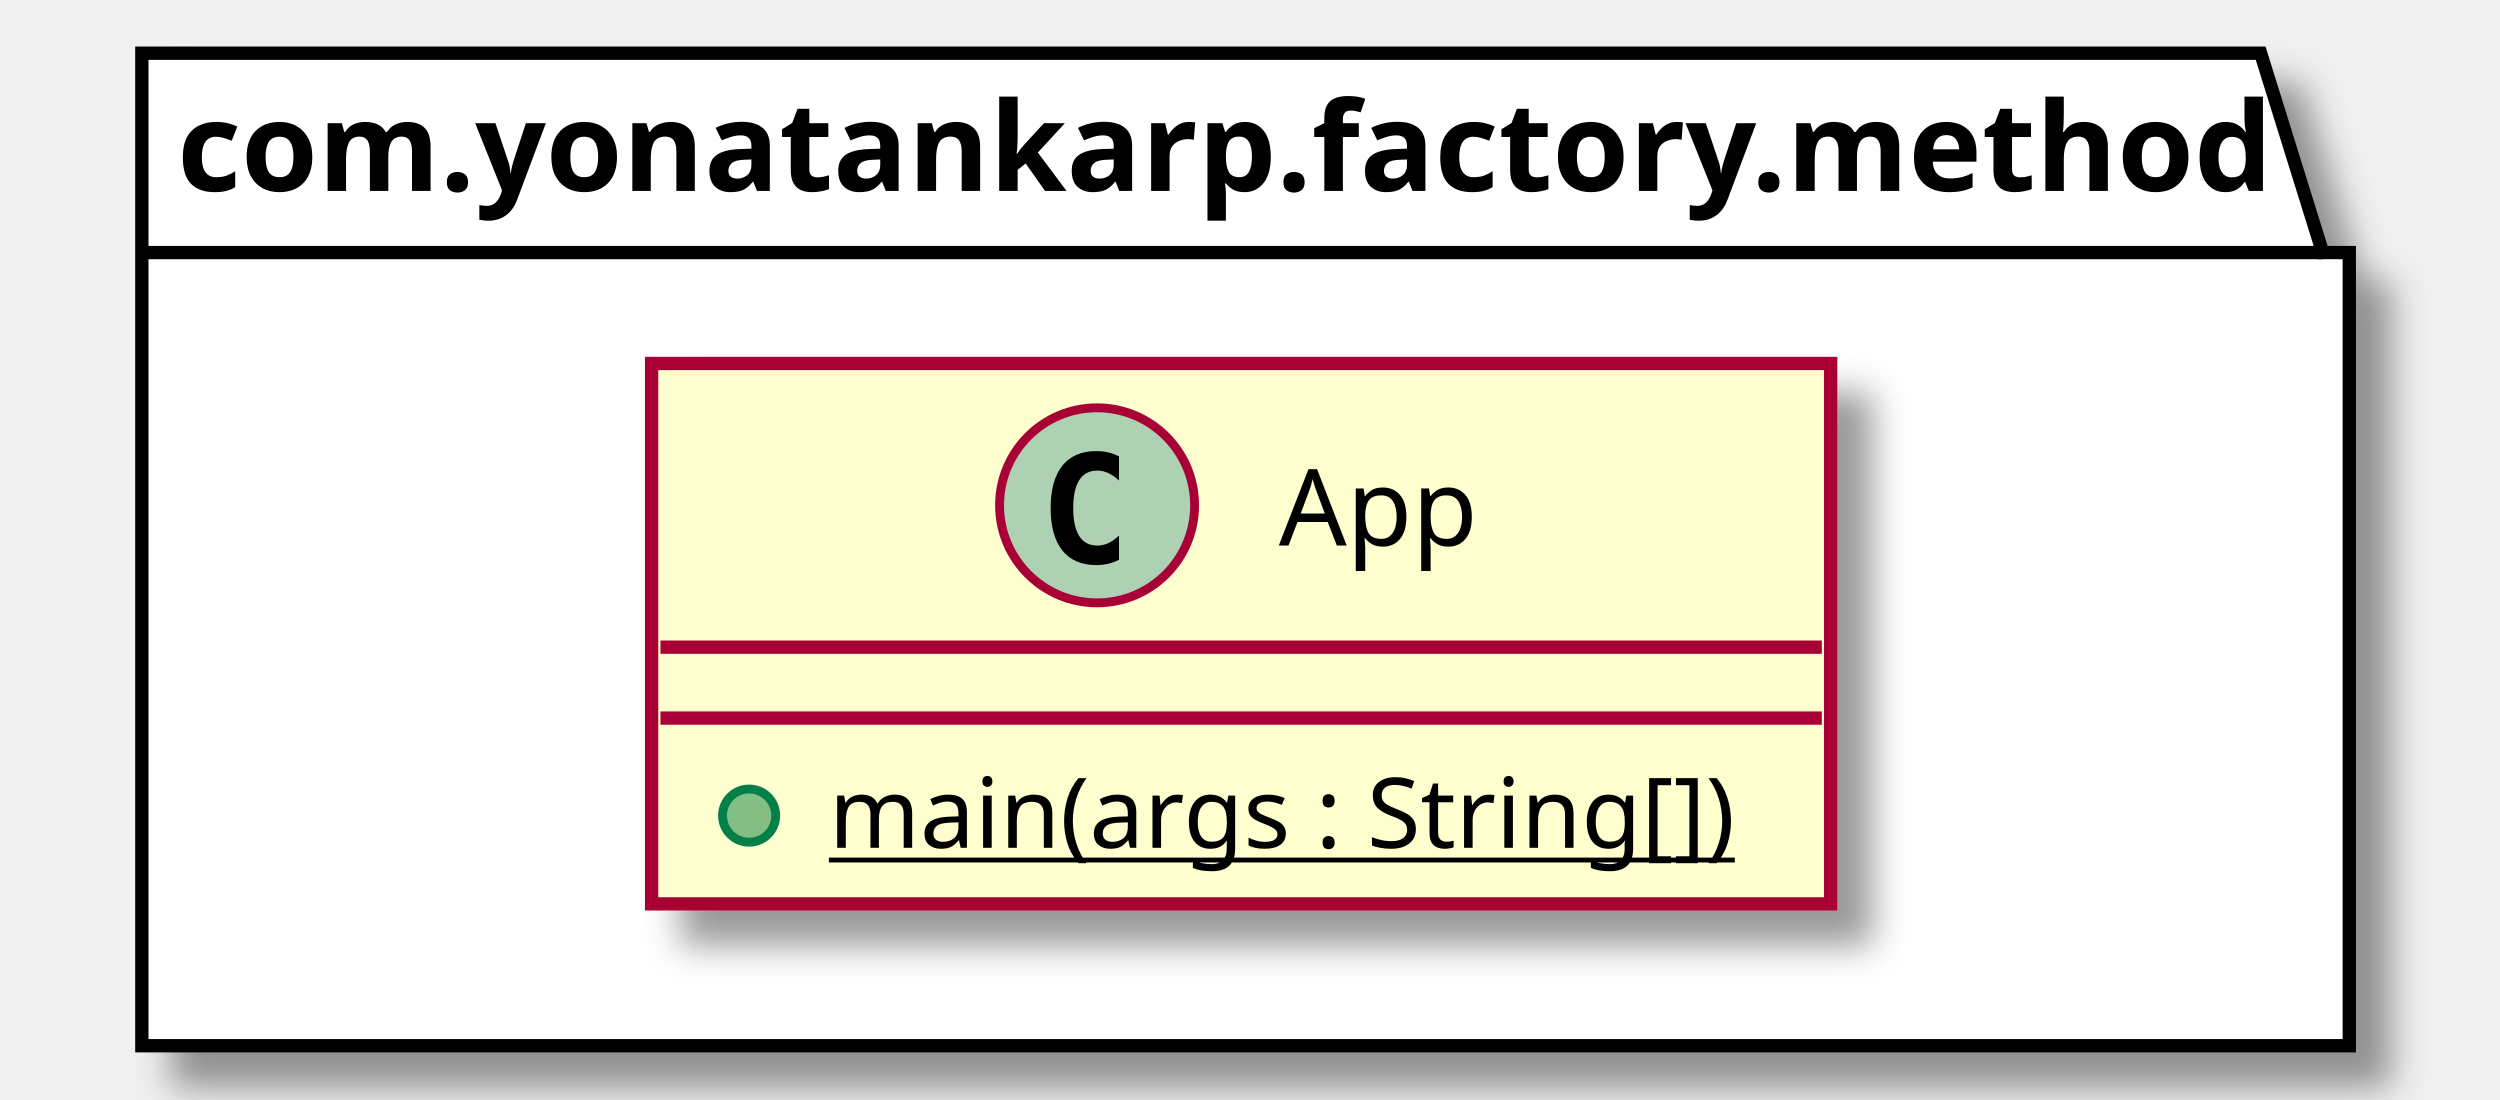
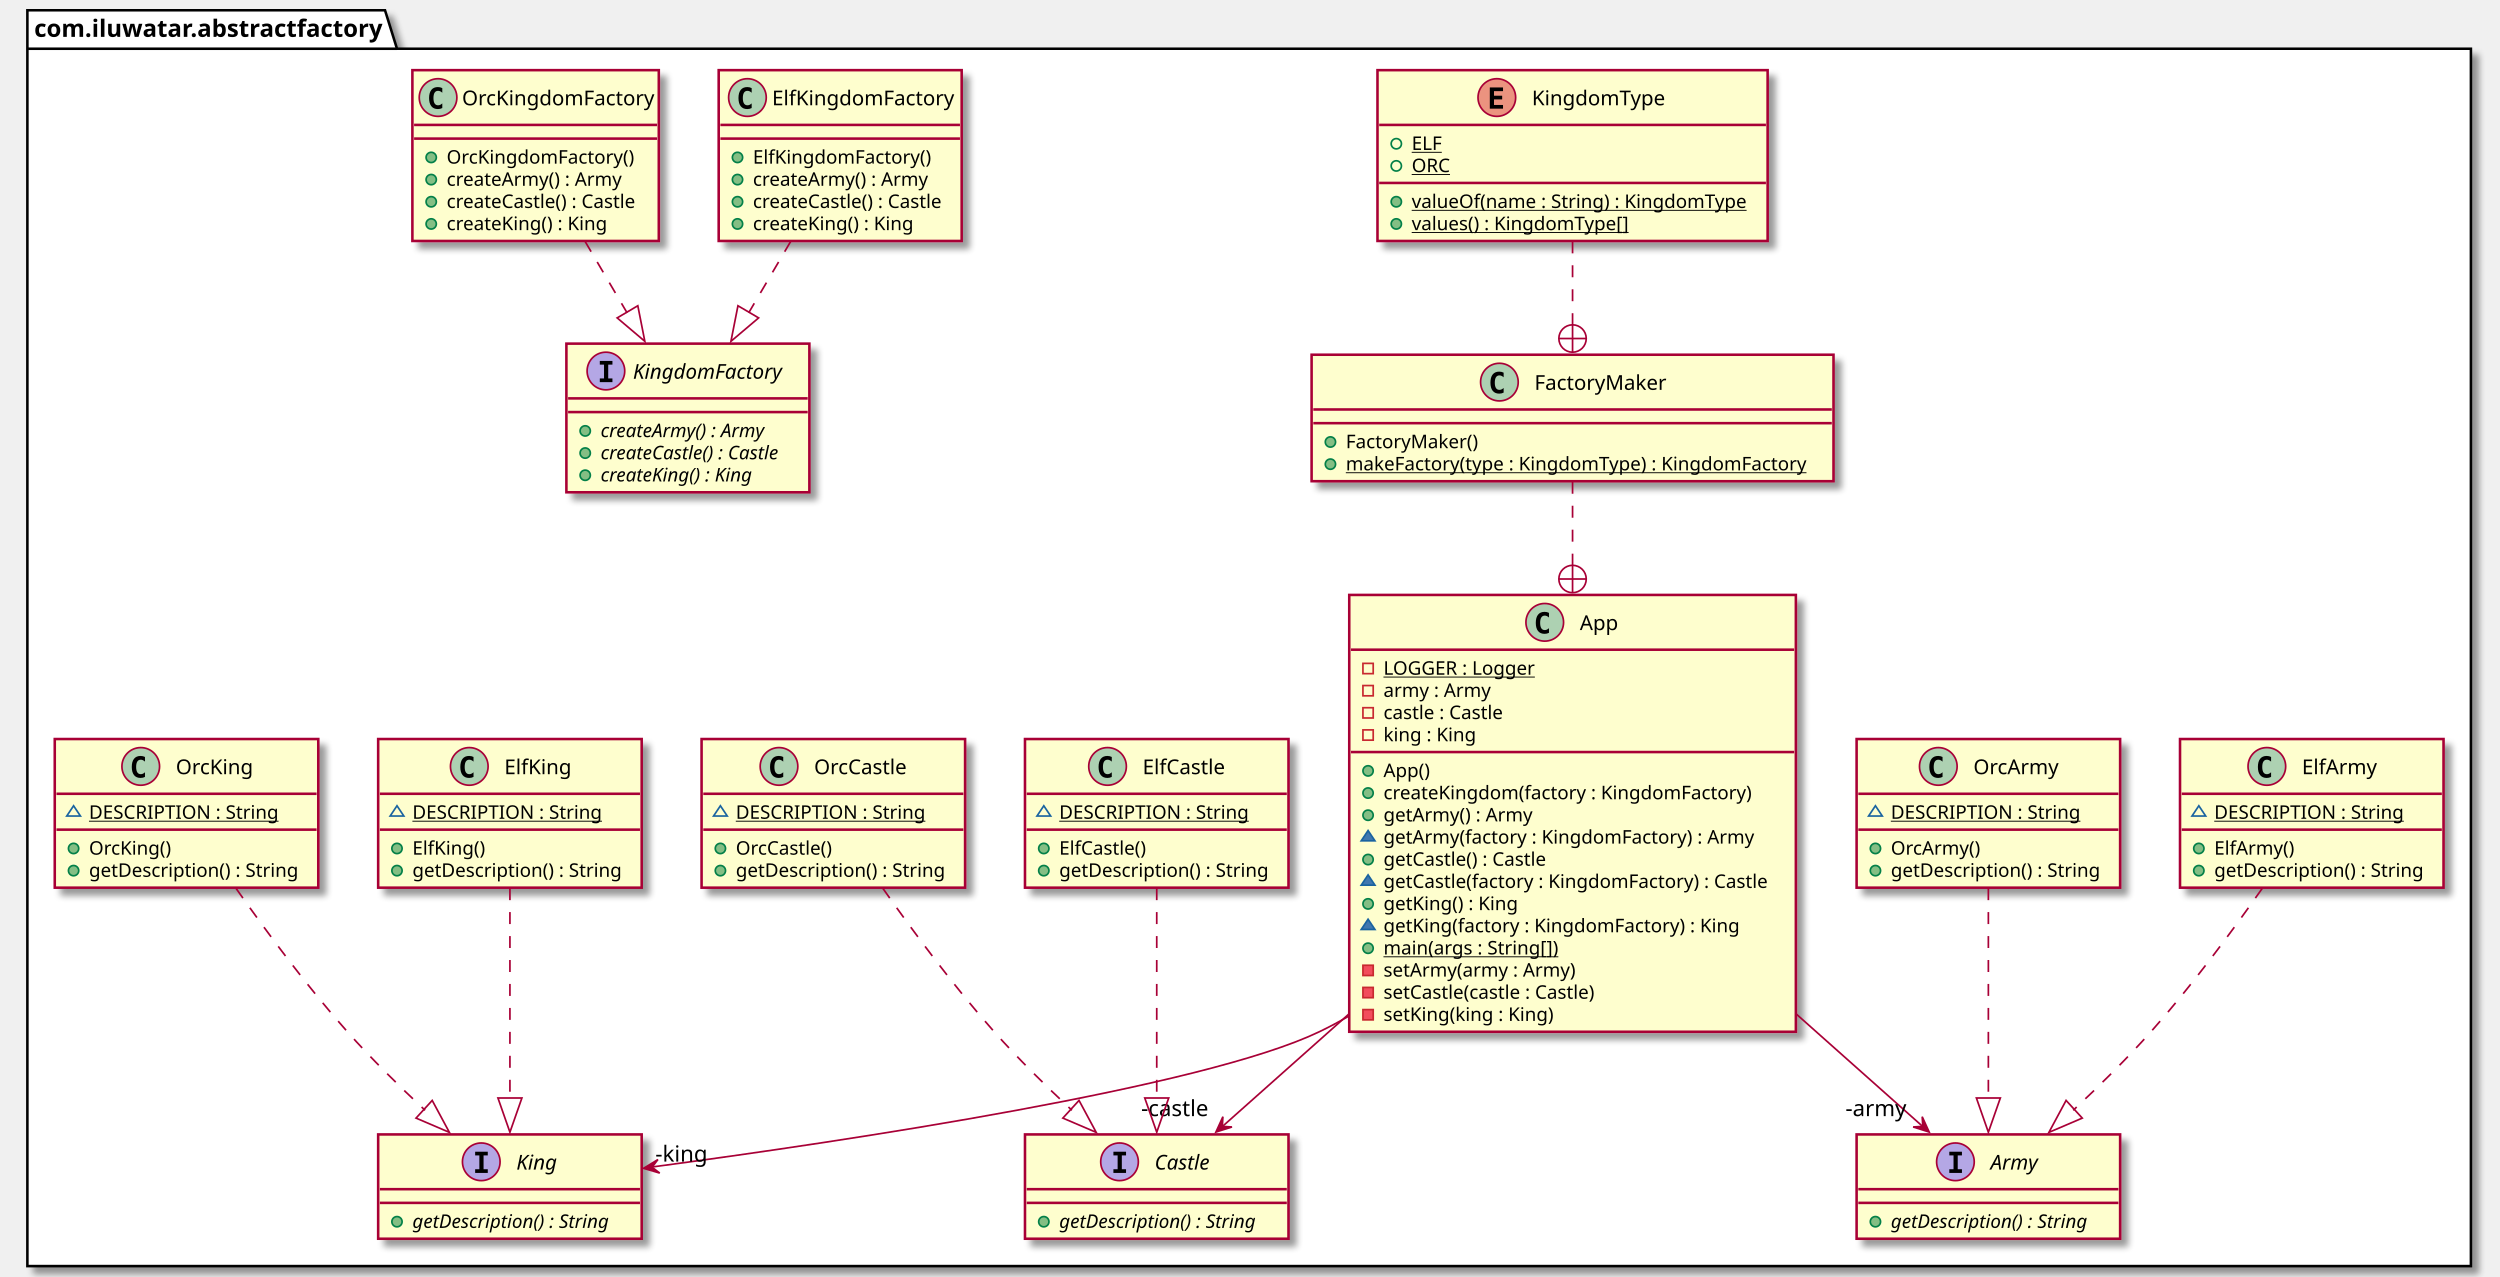
- <svg xmlns="http://www.w3.org/2000/svg" contentScriptType="application/ecmascript" contentStyleType="text/css" height="124px" preserveAspectRatio="none" style="width:282px;height:124px;background:#FFFFFF;" version="1.1" viewBox="0 0 282 124" width="282px" zoomAndPan="magnify">
+ <svg xmlns="http://www.w3.org/2000/svg" contentScriptType="application/ecmascript" contentStyleType="text/css" height="746px" preserveAspectRatio="none" style="width:1461px;height:746px;background:#FFFFFF;" version="1.1" viewBox="0 0 1461 746" width="1461px" zoomAndPan="magnify">
  <defs>
-     <filter height="300%" id="fyu1adzjax36d" width="300%" x="-1" y="-1">
+     <filter height="300%" id="fyj239c9rg80x" width="300%" x="-1" y="-1">
      <feGaussianBlur result="blurOut" stdDeviation="2.0" />
      <feColorMatrix in="blurOut" result="blurOut2" type="matrix" values="0 0 0 0 0 0 0 0 0 0 0 0 0 0 0 0 0 0 .4 0" />
      <feOffset dx="4.0" dy="4.0" in="blurOut2" result="blurOut3" />
      <feBlend in="SourceGraphic" in2="blurOut3" mode="normal" />
    </filter>
  </defs>
  <g>
-     <polygon fill="#FFFFFF" filter="url(#fyu1adzjax36d)" points="16,6,255,6,262,28.488,265,28.488,265,117.96,16,117.96,16,6" style="stroke:#000000;stroke-width:1.5;" />
-     <line style="stroke:#000000;stroke-width:1.5;" x1="16" x2="262" y1="28.488" y2="28.488" />
-     <text fill="#000000" font-family="sans-serif" font-size="14" font-weight="bold" lengthAdjust="spacing" textLength="233" x="20" y="21.535">com.yonatankarp.factory.method</text>
-     <rect codeLine="2" fill="#FEFECE" filter="url(#fyu1adzjax36d)" height="60.955" id="App" style="stroke:#A80036;stroke-width:1.5;" width="133" x="73.5" y="41" />
-     <ellipse cx="123.75" cy="57" fill="#ADD1B2" rx="11" ry="11" style="stroke:#A80036;stroke-width:1.0;" />
-     <path d="M126.223,63.143 Q125.642,63.442 125.003,63.591 Q124.364,63.741 123.658,63.741 Q121.151,63.741 119.832,62.089 Q118.512,60.437 118.512,57.316 Q118.512,54.187 119.832,52.535 Q121.151,50.883 123.658,50.883 Q124.364,50.883 125.011,51.032 Q125.659,51.182 126.223,51.48 L126.223,54.203 Q125.592,53.622 124.999,53.352 Q124.405,53.083 123.774,53.083 Q122.43,53.083 121.745,54.149 Q121.06,55.216 121.06,57.316 Q121.06,59.408 121.745,60.474 Q122.43,61.541 123.774,61.541 Q124.405,61.541 124.999,61.271 Q125.592,61.002 126.223,60.42 Z " fill="#000000" />
-     <text fill="#000000" font-family="sans-serif" font-size="12" lengthAdjust="spacing" textLength="24" x="144.25" y="61.535">App</text>
-     <line style="stroke:#A80036;stroke-width:1.5;" x1="74.5" x2="205.5" y1="73" y2="73" />
-     <line style="stroke:#A80036;stroke-width:1.5;" x1="74.5" x2="205.5" y1="81" y2="81" />
-     <ellipse cx="84.5" cy="92" fill="#84BE84" rx="3" ry="3" style="stroke:#038048;stroke-width:1.0;" />
-     <text fill="#000000" font-family="sans-serif" font-size="11" lengthAdjust="spacing" text-decoration="underline" textLength="107" x="93.5" y="95.635">main(args : String[])</text>
+     <polygon fill="#FFFFFF" filter="url(#fyj239c9rg80x)" points="16,6,225,6,232,28.488,1444,28.488,1444,739.92,16,739.92,16,6" style="stroke:#000000;stroke-width:1.5;" />
+     <line style="stroke:#000000;stroke-width:1.5;" x1="16" x2="232" y1="28.488" y2="28.488" />
+     <text fill="#000000" font-family="sans-serif" font-size="14" font-weight="bold" lengthAdjust="spacing" textLength="203" x="20" y="21.535">com.iluwatar.abstractfactory</text>
+     <rect codeLine="2" fill="#FEFECE" filter="url(#fyj239c9rg80x)" height="255.281" id="App" style="stroke:#A80036;stroke-width:1.5;" width="261" x="788.5" y="347.68" />
+     <ellipse cx="902.75" cy="363.68" fill="#ADD1B2" rx="11" ry="11" style="stroke:#A80036;stroke-width:1.0;" />
+     <path d="M905.223,369.823 Q904.642,370.122 904.003,370.271 Q903.364,370.421 902.658,370.421 Q900.151,370.421 898.832,368.769 Q897.512,367.117 897.512,363.996 Q897.512,360.866 898.832,359.215 Q900.151,357.563 902.658,357.563 Q903.364,357.563 904.011,357.712 Q904.659,357.862 905.223,358.161 L905.223,360.883 Q904.592,360.302 903.999,360.032 Q903.405,359.762 902.774,359.762 Q901.43,359.762 900.745,360.829 Q900.06,361.896 900.06,363.996 Q900.06,366.088 900.745,367.154 Q901.43,368.221 902.774,368.221 Q903.405,368.221 903.999,367.951 Q904.592,367.682 905.223,367.1 Z " fill="#000000" />
+     <text fill="#000000" font-family="sans-serif" font-size="12" lengthAdjust="spacing" textLength="24" x="923.25" y="368.215">App</text>
+     <line style="stroke:#A80036;stroke-width:1.5;" x1="789.5" x2="1048.5" y1="379.68" y2="379.68" />
+     <rect fill="none" height="6" style="stroke:#C82930;stroke-width:1.0;" width="6" x="796.5" y="387.68" />
+     <text fill="#000000" font-family="sans-serif" font-size="11" lengthAdjust="spacing" text-decoration="underline" textLength="91" x="808.5" y="394.315">LOGGER : Logger</text>
+     <rect fill="none" height="6" style="stroke:#C82930;stroke-width:1.0;" width="6" x="796.5" y="400.635" />
+     <text fill="#000000" font-family="sans-serif" font-size="11" lengthAdjust="spacing" textLength="65" x="808.5" y="407.27">army : Army</text>
+     <rect fill="none" height="6" style="stroke:#C82930;stroke-width:1.0;" width="6" x="796.5" y="413.59" />
+     <text fill="#000000" font-family="sans-serif" font-size="11" lengthAdjust="spacing" textLength="73" x="808.5" y="420.225">castle : Castle</text>
+     <rect fill="none" height="6" style="stroke:#C82930;stroke-width:1.0;" width="6" x="796.5" y="426.545" />
+     <text fill="#000000" font-family="sans-serif" font-size="11" lengthAdjust="spacing" textLength="56" x="808.5" y="433.18">king : King</text>
+     <line style="stroke:#A80036;stroke-width:1.5;" x1="789.5" x2="1048.5" y1="439.5" y2="439.5" />
+     <ellipse cx="799.5" cy="450.5" fill="#84BE84" rx="3" ry="3" style="stroke:#038048;stroke-width:1.0;" />
+     <text fill="#000000" font-family="sans-serif" font-size="11" lengthAdjust="spacing" textLength="30" x="808.5" y="454.135">App()</text>
+     <ellipse cx="799.5" cy="463.455" fill="#84BE84" rx="3" ry="3" style="stroke:#038048;stroke-width:1.0;" />
+     <text fill="#000000" font-family="sans-serif" font-size="11" lengthAdjust="spacing" textLength="224" x="808.5" y="467.09">createKingdom(factory : KingdomFactory)</text>
+     <ellipse cx="799.5" cy="476.411" fill="#84BE84" rx="3" ry="3" style="stroke:#038048;stroke-width:1.0;" />
+     <text fill="#000000" font-family="sans-serif" font-size="11" lengthAdjust="spacing" textLength="92" x="808.5" y="480.045">getArmy() : Army</text>
+     <polygon fill="#4177AF" points="799.5,485.365,795.5,491.365,803.5,491.365" style="stroke:#1963A0;stroke-width:1.0;" />
+     <text fill="#000000" font-family="sans-serif" font-size="11" lengthAdjust="spacing" textLength="227" x="808.5" y="493">getArmy(factory : KingdomFactory) : Army</text>
+     <ellipse cx="799.5" cy="502.321" fill="#84BE84" rx="3" ry="3" style="stroke:#038048;stroke-width:1.0;" />
+     <text fill="#000000" font-family="sans-serif" font-size="11" lengthAdjust="spacing" textLength="100" x="808.5" y="505.955">getCastle() : Castle</text>
+     <polygon fill="#4177AF" points="799.5,511.276,795.5,517.276,803.5,517.276" style="stroke:#1963A0;stroke-width:1.0;" />
+     <text fill="#000000" font-family="sans-serif" font-size="11" lengthAdjust="spacing" textLength="235" x="808.5" y="518.91">getCastle(factory : KingdomFactory) : Castle</text>
+     <ellipse cx="799.5" cy="528.231" fill="#84BE84" rx="3" ry="3" style="stroke:#038048;stroke-width:1.0;" />
+     <text fill="#000000" font-family="sans-serif" font-size="11" lengthAdjust="spacing" textLength="82" x="808.5" y="531.865">getKing() : King</text>
+     <polygon fill="#4177AF" points="799.5,537.186,795.5,543.186,803.5,543.186" style="stroke:#1963A0;stroke-width:1.0;" />
+     <text fill="#000000" font-family="sans-serif" font-size="11" lengthAdjust="spacing" textLength="217" x="808.5" y="544.821">getKing(factory : KingdomFactory) : King</text>
+     <ellipse cx="799.5" cy="554.141" fill="#84BE84" rx="3" ry="3" style="stroke:#038048;stroke-width:1.0;" />
+     <text fill="#000000" font-family="sans-serif" font-size="11" lengthAdjust="spacing" text-decoration="underline" textLength="107" x="808.5" y="557.776">main(args : String[])</text>
+     <rect fill="#F24D5C" height="6" style="stroke:#C82930;stroke-width:1.0;" width="6" x="796.5" y="564.096" />
+     <text fill="#000000" font-family="sans-serif" font-size="11" lengthAdjust="spacing" textLength="118" x="808.5" y="570.731">setArmy(army : Army)</text>
+     <rect fill="#F24D5C" height="6" style="stroke:#C82930;stroke-width:1.0;" width="6" x="796.5" y="577.051" />
+     <text fill="#000000" font-family="sans-serif" font-size="11" lengthAdjust="spacing" textLength="130" x="808.5" y="583.686">setCastle(castle : Castle)</text>
+     <rect fill="#F24D5C" height="6" style="stroke:#C82930;stroke-width:1.0;" width="6" x="796.5" y="590.006" />
+     <text fill="#000000" font-family="sans-serif" font-size="11" lengthAdjust="spacing" textLength="104" x="808.5" y="596.641">setKing(king : King)</text>
+     <rect codeLine="20" fill="#FEFECE" filter="url(#fyj239c9rg80x)" height="73.91" id="FactoryMaker" style="stroke:#A80036;stroke-width:1.5;" width="305" x="766.5" y="207.3" />
+     <ellipse cx="876.25" cy="223.3" fill="#ADD1B2" rx="11" ry="11" style="stroke:#A80036;stroke-width:1.0;" />
+     <path d="M878.723,229.443 Q878.142,229.742 877.503,229.891 Q876.864,230.041 876.158,230.041 Q873.651,230.041 872.332,228.389 Q871.012,226.737 871.012,223.616 Q871.012,220.487 872.332,218.835 Q873.651,217.183 876.158,217.183 Q876.864,217.183 877.511,217.332 Q878.159,217.482 878.723,217.78 L878.723,220.503 Q878.092,219.922 877.499,219.652 Q876.905,219.382 876.274,219.382 Q874.93,219.382 874.245,220.449 Q873.56,221.516 873.56,223.616 Q873.56,225.708 874.245,226.774 Q874.93,227.841 876.274,227.841 Q876.905,227.841 877.499,227.571 Q878.092,227.302 878.723,226.72 Z " fill="#000000" />
+     <text fill="#000000" font-family="sans-serif" font-size="12" lengthAdjust="spacing" textLength="77" x="896.75" y="227.835">FactoryMaker</text>
+     <line style="stroke:#A80036;stroke-width:1.5;" x1="767.5" x2="1070.5" y1="239.3" y2="239.3" />
+     <line style="stroke:#A80036;stroke-width:1.5;" x1="767.5" x2="1070.5" y1="247.3" y2="247.3" />
+     <ellipse cx="777.5" cy="258.3" fill="#84BE84" rx="3" ry="3" style="stroke:#038048;stroke-width:1.0;" />
+     <text fill="#000000" font-family="sans-serif" font-size="11" lengthAdjust="spacing" textLength="80" x="786.5" y="261.935">FactoryMaker()</text>
+     <ellipse cx="777.5" cy="271.255" fill="#84BE84" rx="3" ry="3" style="stroke:#038048;stroke-width:1.0;" />
+     <text fill="#000000" font-family="sans-serif" font-size="11" lengthAdjust="spacing" text-decoration="underline" textLength="279" x="786.5" y="274.89">makeFactory(type : KingdomType) : KingdomFactory</text>
+     <rect codeLine="24" fill="#FEFECE" filter="url(#fyj239c9rg80x)" height="99.82" id="KingdomType" style="stroke:#A80036;stroke-width:1.5;" width="228" x="805" y="41" />
+     <ellipse cx="874.75" cy="57" fill="#EB937F" rx="11" ry="11" style="stroke:#A80036;stroke-width:1.0;" />
+     <path d="M878.364,63.5 L870.644,63.5 L870.644,51.107 L878.364,51.107 L878.364,53.265 L873.093,53.265 L873.093,55.938 L877.866,55.938 L877.866,58.096 L873.093,58.096 L873.093,61.342 L878.364,61.342 Z " fill="#000000" />
+     <text fill="#000000" font-family="sans-serif" font-size="12" lengthAdjust="spacing" textLength="80" x="895.25" y="61.535">KingdomType</text>
+     <line style="stroke:#A80036;stroke-width:1.5;" x1="806" x2="1032" y1="73" y2="73" />
+     <ellipse cx="816" cy="84" rx="3" ry="3" style="stroke:#038048;stroke-width:1.0;fill:none;" />
+     <text fill="#000000" font-family="sans-serif" font-size="11" lengthAdjust="spacing" text-decoration="underline" textLength="18" x="825" y="87.635">ELF</text>
+     <ellipse cx="816" cy="96.955" rx="3" ry="3" style="stroke:#038048;stroke-width:1.0;fill:none;" />
+     <text fill="#000000" font-family="sans-serif" font-size="11" lengthAdjust="spacing" text-decoration="underline" textLength="24" x="825" y="100.59">ORC</text>
+     <line style="stroke:#A80036;stroke-width:1.5;" x1="806" x2="1032" y1="106.91" y2="106.91" />
+     <ellipse cx="816" cy="117.91" fill="#84BE84" rx="3" ry="3" style="stroke:#038048;stroke-width:1.0;" />
+     <text fill="#000000" font-family="sans-serif" font-size="11" lengthAdjust="spacing" text-decoration="underline" textLength="202" x="825" y="121.545">valueOf(name : String) : KingdomType</text>
+     <ellipse cx="816" cy="130.865" fill="#84BE84" rx="3" ry="3" style="stroke:#038048;stroke-width:1.0;" />
+     <text fill="#000000" font-family="sans-serif" font-size="11" lengthAdjust="spacing" text-decoration="underline" textLength="133" x="825" y="134.5">values() : KingdomType[]</text>
+     <rect codeLine="30" fill="#FEFECE" filter="url(#fyj239c9rg80x)" height="60.955" id="Army" style="stroke:#A80036;stroke-width:1.5;" width="154" x="1085" y="662.96" />
+     <ellipse cx="1142.75" cy="678.96" fill="#B4A7E5" rx="11" ry="11" style="stroke:#A80036;stroke-width:1.0;" />
+     <path d="M1139.178,675.225 L1139.178,673.067 L1146.557,673.067 L1146.557,675.225 L1144.092,675.225 L1144.092,683.302 L1146.557,683.302 L1146.557,685.46 L1139.178,685.46 L1139.178,683.302 L1141.643,683.302 L1141.643,675.225 Z " fill="#000000" />
+     <text fill="#000000" font-family="sans-serif" font-size="12" font-style="italic" lengthAdjust="spacing" textLength="30" x="1163.25" y="683.495">Army</text>
+     <line style="stroke:#A80036;stroke-width:1.5;" x1="1086" x2="1238" y1="694.96" y2="694.96" />
+     <line style="stroke:#A80036;stroke-width:1.5;" x1="1086" x2="1238" y1="702.96" y2="702.96" />
+     <ellipse cx="1096" cy="713.96" fill="#84BE84" rx="3" ry="3" style="stroke:#038048;stroke-width:1.0;" />
+     <text fill="#000000" font-family="sans-serif" font-size="11" font-style="italic" lengthAdjust="spacing" textLength="128" x="1105" y="717.595">getDescription() : String</text>
+     <rect codeLine="33" fill="#FEFECE" filter="url(#fyj239c9rg80x)" height="60.955" id="Castle" style="stroke:#A80036;stroke-width:1.5;" width="154" x="599" y="662.96" />
+     <ellipse cx="654.25" cy="678.96" fill="#B4A7E5" rx="11" ry="11" style="stroke:#A80036;stroke-width:1.0;" />
+     <path d="M650.678,675.225 L650.678,673.067 L658.057,673.067 L658.057,675.225 L655.592,675.225 L655.592,683.302 L658.057,683.302 L658.057,685.46 L650.678,685.46 L650.678,683.302 L653.143,683.302 L653.143,675.225 Z " fill="#000000" />
+     <text fill="#000000" font-family="sans-serif" font-size="12" font-style="italic" lengthAdjust="spacing" textLength="35" x="674.75" y="683.495">Castle</text>
+     <line style="stroke:#A80036;stroke-width:1.5;" x1="600" x2="752" y1="694.96" y2="694.96" />
+     <line style="stroke:#A80036;stroke-width:1.5;" x1="600" x2="752" y1="702.96" y2="702.96" />
+     <ellipse cx="610" cy="713.96" fill="#84BE84" rx="3" ry="3" style="stroke:#038048;stroke-width:1.0;" />
+     <text fill="#000000" font-family="sans-serif" font-size="11" font-style="italic" lengthAdjust="spacing" textLength="128" x="619" y="717.595">getDescription() : String</text>
+     <rect codeLine="36" fill="#FEFECE" filter="url(#fyj239c9rg80x)" height="86.865" id="ElfArmy" style="stroke:#A80036;stroke-width:1.5;" width="154" x="1274" y="431.89" />
+     <ellipse cx="1324.75" cy="447.89" fill="#ADD1B2" rx="11" ry="11" style="stroke:#A80036;stroke-width:1.0;" />
+     <path d="M1327.223,454.033 Q1326.642,454.332 1326.003,454.481 Q1325.364,454.631 1324.658,454.631 Q1322.151,454.631 1320.832,452.979 Q1319.512,451.327 1319.512,448.206 Q1319.512,445.077 1320.832,443.425 Q1322.151,441.773 1324.658,441.773 Q1325.364,441.773 1326.011,441.922 Q1326.659,442.072 1327.223,442.37 L1327.223,445.093 Q1326.592,444.512 1325.999,444.242 Q1325.405,443.973 1324.774,443.973 Q1323.43,443.973 1322.745,445.039 Q1322.06,446.106 1322.06,448.206 Q1322.06,450.298 1322.745,451.364 Q1323.43,452.431 1324.774,452.431 Q1325.405,452.431 1325.999,452.161 Q1326.592,451.892 1327.223,451.31 Z " fill="#000000" />
+     <text fill="#000000" font-family="sans-serif" font-size="12" lengthAdjust="spacing" textLength="44" x="1345.25" y="452.425">ElfArmy</text>
+     <line style="stroke:#A80036;stroke-width:1.5;" x1="1275" x2="1427" y1="463.89" y2="463.89" />
+     <polygon fill="none" points="1285,470.89,1281,476.89,1289,476.89" style="stroke:#1963A0;stroke-width:1.0;" />
+     <text fill="#000000" font-family="sans-serif" font-size="11" lengthAdjust="spacing" text-decoration="underline" textLength="112" x="1294" y="478.525">DESCRIPTION : String</text>
+     <line style="stroke:#A80036;stroke-width:1.5;" x1="1275" x2="1427" y1="484.845" y2="484.845" />
+     <ellipse cx="1285" cy="495.845" fill="#84BE84" rx="3" ry="3" style="stroke:#038048;stroke-width:1.0;" />
+     <text fill="#000000" font-family="sans-serif" font-size="11" lengthAdjust="spacing" textLength="50" x="1294" y="499.48">ElfArmy()</text>
+     <ellipse cx="1285" cy="508.8" fill="#84BE84" rx="3" ry="3" style="stroke:#038048;stroke-width:1.0;" />
+     <text fill="#000000" font-family="sans-serif" font-size="11" lengthAdjust="spacing" textLength="128" x="1294" y="512.435">getDescription() : String</text>
+     <rect codeLine="41" fill="#FEFECE" filter="url(#fyj239c9rg80x)" height="86.865" id="ElfCastle" style="stroke:#A80036;stroke-width:1.5;" width="154" x="599" y="431.89" />
+     <ellipse cx="647.25" cy="447.89" fill="#ADD1B2" rx="11" ry="11" style="stroke:#A80036;stroke-width:1.0;" />
+     <path d="M649.723,454.033 Q649.142,454.332 648.503,454.481 Q647.864,454.631 647.158,454.631 Q644.651,454.631 643.332,452.979 Q642.012,451.327 642.012,448.206 Q642.012,445.077 643.332,443.425 Q644.651,441.773 647.158,441.773 Q647.864,441.773 648.511,441.922 Q649.159,442.072 649.723,442.37 L649.723,445.093 Q649.092,444.512 648.499,444.242 Q647.905,443.973 647.274,443.973 Q645.93,443.973 645.245,445.039 Q644.56,446.106 644.56,448.206 Q644.56,450.298 645.245,451.364 Q645.93,452.431 647.274,452.431 Q647.905,452.431 648.499,452.161 Q649.092,451.892 649.723,451.31 Z " fill="#000000" />
+     <text fill="#000000" font-family="sans-serif" font-size="12" lengthAdjust="spacing" textLength="49" x="667.75" y="452.425">ElfCastle</text>
+     <line style="stroke:#A80036;stroke-width:1.5;" x1="600" x2="752" y1="463.89" y2="463.89" />
+     <polygon fill="none" points="610,470.89,606,476.89,614,476.89" style="stroke:#1963A0;stroke-width:1.0;" />
+     <text fill="#000000" font-family="sans-serif" font-size="11" lengthAdjust="spacing" text-decoration="underline" textLength="112" x="619" y="478.525">DESCRIPTION : String</text>
+     <line style="stroke:#A80036;stroke-width:1.5;" x1="600" x2="752" y1="484.845" y2="484.845" />
+     <ellipse cx="610" cy="495.845" fill="#84BE84" rx="3" ry="3" style="stroke:#038048;stroke-width:1.0;" />
+     <text fill="#000000" font-family="sans-serif" font-size="11" lengthAdjust="spacing" textLength="54" x="619" y="499.48">ElfCastle()</text>
+     <ellipse cx="610" cy="508.8" fill="#84BE84" rx="3" ry="3" style="stroke:#038048;stroke-width:1.0;" />
+     <text fill="#000000" font-family="sans-serif" font-size="11" lengthAdjust="spacing" textLength="128" x="619" y="512.435">getDescription() : String</text>
+     <rect codeLine="46" fill="#FEFECE" filter="url(#fyj239c9rg80x)" height="86.865" id="ElfKing" style="stroke:#A80036;stroke-width:1.5;" width="154" x="221" y="431.89" />
+     <ellipse cx="274.25" cy="447.89" fill="#ADD1B2" rx="11" ry="11" style="stroke:#A80036;stroke-width:1.0;" />
+     <path d="M276.723,454.033 Q276.142,454.332 275.503,454.481 Q274.864,454.631 274.158,454.631 Q271.651,454.631 270.332,452.979 Q269.012,451.327 269.012,448.206 Q269.012,445.077 270.332,443.425 Q271.651,441.773 274.158,441.773 Q274.864,441.773 275.511,441.922 Q276.159,442.072 276.723,442.37 L276.723,445.093 Q276.092,444.512 275.499,444.242 Q274.905,443.973 274.274,443.973 Q272.93,443.973 272.245,445.039 Q271.56,446.106 271.56,448.206 Q271.56,450.298 272.245,451.364 Q272.93,452.431 274.274,452.431 Q274.905,452.431 275.499,452.161 Q276.092,451.892 276.723,451.31 Z " fill="#000000" />
+     <text fill="#000000" font-family="sans-serif" font-size="12" lengthAdjust="spacing" textLength="39" x="294.75" y="452.425">ElfKing</text>
+     <line style="stroke:#A80036;stroke-width:1.5;" x1="222" x2="374" y1="463.89" y2="463.89" />
+     <polygon fill="none" points="232,470.89,228,476.89,236,476.89" style="stroke:#1963A0;stroke-width:1.0;" />
+     <text fill="#000000" font-family="sans-serif" font-size="11" lengthAdjust="spacing" text-decoration="underline" textLength="112" x="241" y="478.525">DESCRIPTION : String</text>
+     <line style="stroke:#A80036;stroke-width:1.5;" x1="222" x2="374" y1="484.845" y2="484.845" />
+     <ellipse cx="232" cy="495.845" fill="#84BE84" rx="3" ry="3" style="stroke:#038048;stroke-width:1.0;" />
+     <text fill="#000000" font-family="sans-serif" font-size="11" lengthAdjust="spacing" textLength="45" x="241" y="499.48">ElfKing()</text>
+     <ellipse cx="232" cy="508.8" fill="#84BE84" rx="3" ry="3" style="stroke:#038048;stroke-width:1.0;" />
+     <text fill="#000000" font-family="sans-serif" font-size="11" lengthAdjust="spacing" textLength="128" x="241" y="512.435">getDescription() : String</text>
+     <rect codeLine="51" fill="#FEFECE" filter="url(#fyj239c9rg80x)" height="99.82" id="ElfKingdomFactory" style="stroke:#A80036;stroke-width:1.5;" width="142" x="420" y="41" />
+     <ellipse cx="436.8" cy="57" fill="#ADD1B2" rx="11" ry="11" style="stroke:#A80036;stroke-width:1.0;" />
+     <path d="M439.273,63.143 Q438.692,63.442 438.053,63.591 Q437.414,63.741 436.708,63.741 Q434.201,63.741 432.882,62.089 Q431.562,60.437 431.562,57.316 Q431.562,54.187 432.882,52.535 Q434.201,50.883 436.708,50.883 Q437.414,50.883 438.061,51.032 Q438.709,51.182 439.273,51.48 L439.273,54.203 Q438.642,53.622 438.049,53.352 Q437.455,53.083 436.824,53.083 Q435.48,53.083 434.795,54.149 Q434.11,55.216 434.11,57.316 Q434.11,59.408 434.795,60.474 Q435.48,61.541 436.824,61.541 Q437.455,61.541 438.049,61.271 Q438.642,61.002 439.273,60.42 Z " fill="#000000" />
+     <text fill="#000000" font-family="sans-serif" font-size="12" lengthAdjust="spacing" textLength="106" x="451.2" y="61.535">ElfKingdomFactory</text>
+     <line style="stroke:#A80036;stroke-width:1.5;" x1="421" x2="561" y1="73" y2="73" />
+     <line style="stroke:#A80036;stroke-width:1.5;" x1="421" x2="561" y1="81" y2="81" />
+     <ellipse cx="431" cy="92" fill="#84BE84" rx="3" ry="3" style="stroke:#038048;stroke-width:1.0;" />
+     <text fill="#000000" font-family="sans-serif" font-size="11" lengthAdjust="spacing" textLength="109" x="440" y="95.635">ElfKingdomFactory()</text>
+     <ellipse cx="431" cy="104.955" fill="#84BE84" rx="3" ry="3" style="stroke:#038048;stroke-width:1.0;" />
+     <text fill="#000000" font-family="sans-serif" font-size="11" lengthAdjust="spacing" textLength="108" x="440" y="108.59">createArmy() : Army</text>
+     <ellipse cx="431" cy="117.91" fill="#84BE84" rx="3" ry="3" style="stroke:#038048;stroke-width:1.0;" />
+     <text fill="#000000" font-family="sans-serif" font-size="11" lengthAdjust="spacing" textLength="116" x="440" y="121.545">createCastle() : Castle</text>
+     <ellipse cx="431" cy="130.865" fill="#84BE84" rx="3" ry="3" style="stroke:#038048;stroke-width:1.0;" />
+     <text fill="#000000" font-family="sans-serif" font-size="11" lengthAdjust="spacing" textLength="98" x="440" y="134.5">createKing() : King</text>
+     <rect codeLine="57" fill="#FEFECE" filter="url(#fyj239c9rg80x)" height="60.955" id="King" style="stroke:#A80036;stroke-width:1.5;" width="154" x="221" y="662.96" />
+     <ellipse cx="281.25" cy="678.96" fill="#B4A7E5" rx="11" ry="11" style="stroke:#A80036;stroke-width:1.0;" />
+     <path d="M277.678,675.225 L277.678,673.067 L285.057,673.067 L285.057,675.225 L282.592,675.225 L282.592,683.302 L285.057,683.302 L285.057,685.46 L277.678,685.46 L277.678,683.302 L280.143,683.302 L280.143,675.225 Z " fill="#000000" />
+     <text fill="#000000" font-family="sans-serif" font-size="12" font-style="italic" lengthAdjust="spacing" textLength="25" x="301.75" y="683.495">King</text>
+     <line style="stroke:#A80036;stroke-width:1.5;" x1="222" x2="374" y1="694.96" y2="694.96" />
+     <line style="stroke:#A80036;stroke-width:1.5;" x1="222" x2="374" y1="702.96" y2="702.96" />
+     <ellipse cx="232" cy="713.96" fill="#84BE84" rx="3" ry="3" style="stroke:#038048;stroke-width:1.0;" />
+     <text fill="#000000" font-family="sans-serif" font-size="11" font-style="italic" lengthAdjust="spacing" textLength="128" x="241" y="717.595">getDescription() : String</text>
+     <rect codeLine="60" fill="#FEFECE" filter="url(#fyj239c9rg80x)" height="86.865" id="KingdomFactory" style="stroke:#A80036;stroke-width:1.5;" width="142" x="331" y="200.82" />
+     <ellipse cx="354.1" cy="216.82" fill="#B4A7E5" rx="11" ry="11" style="stroke:#A80036;stroke-width:1.0;" />
+     <path d="M350.528,213.085 L350.528,210.927 L357.907,210.927 L357.907,213.085 L355.442,213.085 L355.442,221.162 L357.907,221.162 L357.907,223.32 L350.528,223.32 L350.528,221.162 L352.993,221.162 L352.993,213.085 Z " fill="#000000" />
+     <text fill="#000000" font-family="sans-serif" font-size="12" font-style="italic" lengthAdjust="spacing" textLength="92" x="369.9" y="221.355">KingdomFactory</text>
+     <line style="stroke:#A80036;stroke-width:1.5;" x1="332" x2="472" y1="232.82" y2="232.82" />
+     <line style="stroke:#A80036;stroke-width:1.5;" x1="332" x2="472" y1="240.82" y2="240.82" />
+     <ellipse cx="342" cy="251.82" fill="#84BE84" rx="3" ry="3" style="stroke:#038048;stroke-width:1.0;" />
+     <text fill="#000000" font-family="sans-serif" font-size="11" font-style="italic" lengthAdjust="spacing" textLength="108" x="351" y="255.455">createArmy() : Army</text>
+     <ellipse cx="342" cy="264.775" fill="#84BE84" rx="3" ry="3" style="stroke:#038048;stroke-width:1.0;" />
+     <text fill="#000000" font-family="sans-serif" font-size="11" font-style="italic" lengthAdjust="spacing" textLength="116" x="351" y="268.41">createCastle() : Castle</text>
+     <ellipse cx="342" cy="277.73" fill="#84BE84" rx="3" ry="3" style="stroke:#038048;stroke-width:1.0;" />
+     <text fill="#000000" font-family="sans-serif" font-size="11" font-style="italic" lengthAdjust="spacing" textLength="98" x="351" y="281.365">createKing() : King</text>
+     <rect codeLine="65" fill="#FEFECE" filter="url(#fyj239c9rg80x)" height="86.865" id="OrcArmy" style="stroke:#A80036;stroke-width:1.5;" width="154" x="1085" y="431.89" />
+     <ellipse cx="1132.75" cy="447.89" fill="#ADD1B2" rx="11" ry="11" style="stroke:#A80036;stroke-width:1.0;" />
+     <path d="M1135.223,454.033 Q1134.642,454.332 1134.003,454.481 Q1133.364,454.631 1132.658,454.631 Q1130.151,454.631 1128.832,452.979 Q1127.512,451.327 1127.512,448.206 Q1127.512,445.077 1128.832,443.425 Q1130.151,441.773 1132.658,441.773 Q1133.364,441.773 1134.011,441.922 Q1134.659,442.072 1135.223,442.37 L1135.223,445.093 Q1134.592,444.512 1133.999,444.242 Q1133.405,443.973 1132.774,443.973 Q1131.43,443.973 1130.745,445.039 Q1130.06,446.106 1130.06,448.206 Q1130.06,450.298 1130.745,451.364 Q1131.43,452.431 1132.774,452.431 Q1133.405,452.431 1133.999,452.161 Q1134.592,451.892 1135.223,451.31 Z " fill="#000000" />
+     <text fill="#000000" font-family="sans-serif" font-size="12" lengthAdjust="spacing" textLength="50" x="1153.25" y="452.425">OrcArmy</text>
+     <line style="stroke:#A80036;stroke-width:1.5;" x1="1086" x2="1238" y1="463.89" y2="463.89" />
+     <polygon fill="none" points="1096,470.89,1092,476.89,1100,476.89" style="stroke:#1963A0;stroke-width:1.0;" />
+     <text fill="#000000" font-family="sans-serif" font-size="11" lengthAdjust="spacing" text-decoration="underline" textLength="112" x="1105" y="478.525">DESCRIPTION : String</text>
+     <line style="stroke:#A80036;stroke-width:1.5;" x1="1086" x2="1238" y1="484.845" y2="484.845" />
+     <ellipse cx="1096" cy="495.845" fill="#84BE84" rx="3" ry="3" style="stroke:#038048;stroke-width:1.0;" />
+     <text fill="#000000" font-family="sans-serif" font-size="11" lengthAdjust="spacing" textLength="57" x="1105" y="499.48">OrcArmy()</text>
+     <ellipse cx="1096" cy="508.8" fill="#84BE84" rx="3" ry="3" style="stroke:#038048;stroke-width:1.0;" />
+     <text fill="#000000" font-family="sans-serif" font-size="11" lengthAdjust="spacing" textLength="128" x="1105" y="512.435">getDescription() : String</text>
+     <rect codeLine="70" fill="#FEFECE" filter="url(#fyj239c9rg80x)" height="86.865" id="OrcCastle" style="stroke:#A80036;stroke-width:1.5;" width="154" x="410" y="431.89" />
+     <ellipse cx="455.25" cy="447.89" fill="#ADD1B2" rx="11" ry="11" style="stroke:#A80036;stroke-width:1.0;" />
+     <path d="M457.723,454.033 Q457.142,454.332 456.503,454.481 Q455.864,454.631 455.158,454.631 Q452.651,454.631 451.332,452.979 Q450.012,451.327 450.012,448.206 Q450.012,445.077 451.332,443.425 Q452.651,441.773 455.158,441.773 Q455.864,441.773 456.511,441.922 Q457.159,442.072 457.723,442.37 L457.723,445.093 Q457.092,444.512 456.499,444.242 Q455.905,443.973 455.274,443.973 Q453.93,443.973 453.245,445.039 Q452.56,446.106 452.56,448.206 Q452.56,450.298 453.245,451.364 Q453.93,452.431 455.274,452.431 Q455.905,452.431 456.499,452.161 Q457.092,451.892 457.723,451.31 Z " fill="#000000" />
+     <text fill="#000000" font-family="sans-serif" font-size="12" lengthAdjust="spacing" textLength="55" x="475.75" y="452.425">OrcCastle</text>
+     <line style="stroke:#A80036;stroke-width:1.5;" x1="411" x2="563" y1="463.89" y2="463.89" />
+     <polygon fill="none" points="421,470.89,417,476.89,425,476.89" style="stroke:#1963A0;stroke-width:1.0;" />
+     <text fill="#000000" font-family="sans-serif" font-size="11" lengthAdjust="spacing" text-decoration="underline" textLength="112" x="430" y="478.525">DESCRIPTION : String</text>
+     <line style="stroke:#A80036;stroke-width:1.5;" x1="411" x2="563" y1="484.845" y2="484.845" />
+     <ellipse cx="421" cy="495.845" fill="#84BE84" rx="3" ry="3" style="stroke:#038048;stroke-width:1.0;" />
+     <text fill="#000000" font-family="sans-serif" font-size="11" lengthAdjust="spacing" textLength="61" x="430" y="499.48">OrcCastle()</text>
+     <ellipse cx="421" cy="508.8" fill="#84BE84" rx="3" ry="3" style="stroke:#038048;stroke-width:1.0;" />
+     <text fill="#000000" font-family="sans-serif" font-size="11" lengthAdjust="spacing" textLength="128" x="430" y="512.435">getDescription() : String</text>
+     <rect codeLine="75" fill="#FEFECE" filter="url(#fyj239c9rg80x)" height="86.865" id="OrcKing" style="stroke:#A80036;stroke-width:1.5;" width="154" x="32" y="431.89" />
+     <ellipse cx="82.25" cy="447.89" fill="#ADD1B2" rx="11" ry="11" style="stroke:#A80036;stroke-width:1.0;" />
+     <path d="M84.723,454.033 Q84.142,454.332 83.503,454.481 Q82.864,454.631 82.158,454.631 Q79.651,454.631 78.332,452.979 Q77.012,451.327 77.012,448.206 Q77.012,445.077 78.332,443.425 Q79.651,441.773 82.158,441.773 Q82.864,441.773 83.511,441.922 Q84.159,442.072 84.723,442.37 L84.723,445.093 Q84.092,444.512 83.499,444.242 Q82.905,443.973 82.274,443.973 Q80.93,443.973 80.245,445.039 Q79.56,446.106 79.56,448.206 Q79.56,450.298 80.245,451.364 Q80.93,452.431 82.274,452.431 Q82.905,452.431 83.499,452.161 Q84.092,451.892 84.723,451.31 Z " fill="#000000" />
+     <text fill="#000000" font-family="sans-serif" font-size="12" lengthAdjust="spacing" textLength="45" x="102.75" y="452.425">OrcKing</text>
+     <line style="stroke:#A80036;stroke-width:1.5;" x1="33" x2="185" y1="463.89" y2="463.89" />
+     <polygon fill="none" points="43,470.89,39,476.89,47,476.89" style="stroke:#1963A0;stroke-width:1.0;" />
+     <text fill="#000000" font-family="sans-serif" font-size="11" lengthAdjust="spacing" text-decoration="underline" textLength="112" x="52" y="478.525">DESCRIPTION : String</text>
+     <line style="stroke:#A80036;stroke-width:1.5;" x1="33" x2="185" y1="484.845" y2="484.845" />
+     <ellipse cx="43" cy="495.845" fill="#84BE84" rx="3" ry="3" style="stroke:#038048;stroke-width:1.0;" />
+     <text fill="#000000" font-family="sans-serif" font-size="11" lengthAdjust="spacing" textLength="52" x="52" y="499.48">OrcKing()</text>
+     <ellipse cx="43" cy="508.8" fill="#84BE84" rx="3" ry="3" style="stroke:#038048;stroke-width:1.0;" />
+     <text fill="#000000" font-family="sans-serif" font-size="11" lengthAdjust="spacing" textLength="128" x="52" y="512.435">getDescription() : String</text>
+     <rect codeLine="80" fill="#FEFECE" filter="url(#fyj239c9rg80x)" height="99.82" id="OrcKingdomFactory" style="stroke:#A80036;stroke-width:1.5;" width="144" x="241" y="41" />
+     <ellipse cx="256" cy="57" fill="#ADD1B2" rx="11" ry="11" style="stroke:#A80036;stroke-width:1.0;" />
+     <path d="M258.473,63.143 Q257.892,63.442 257.253,63.591 Q256.614,63.741 255.908,63.741 Q253.401,63.741 252.082,62.089 Q250.762,60.437 250.762,57.316 Q250.762,54.187 252.082,52.535 Q253.401,50.883 255.908,50.883 Q256.614,50.883 257.261,51.032 Q257.909,51.182 258.473,51.48 L258.473,54.203 Q257.842,53.622 257.249,53.352 Q256.655,53.083 256.024,53.083 Q254.68,53.083 253.995,54.149 Q253.31,55.216 253.31,57.316 Q253.31,59.408 253.995,60.474 Q254.68,61.541 256.024,61.541 Q256.655,61.541 257.249,61.271 Q257.842,61.002 258.473,60.42 Z " fill="#000000" />
+     <text fill="#000000" font-family="sans-serif" font-size="12" lengthAdjust="spacing" textLength="112" x="270" y="61.535">OrcKingdomFactory</text>
+     <line style="stroke:#A80036;stroke-width:1.5;" x1="242" x2="384" y1="73" y2="73" />
+     <line style="stroke:#A80036;stroke-width:1.5;" x1="242" x2="384" y1="81" y2="81" />
+     <ellipse cx="252" cy="92" fill="#84BE84" rx="3" ry="3" style="stroke:#038048;stroke-width:1.0;" />
+     <text fill="#000000" font-family="sans-serif" font-size="11" lengthAdjust="spacing" textLength="116" x="261" y="95.635">OrcKingdomFactory()</text>
+     <ellipse cx="252" cy="104.955" fill="#84BE84" rx="3" ry="3" style="stroke:#038048;stroke-width:1.0;" />
+     <text fill="#000000" font-family="sans-serif" font-size="11" lengthAdjust="spacing" textLength="108" x="261" y="108.59">createArmy() : Army</text>
+     <ellipse cx="252" cy="117.91" fill="#84BE84" rx="3" ry="3" style="stroke:#038048;stroke-width:1.0;" />
+     <text fill="#000000" font-family="sans-serif" font-size="11" lengthAdjust="spacing" textLength="116" x="261" y="121.545">createCastle() : Castle</text>
+     <ellipse cx="252" cy="130.865" fill="#84BE84" rx="3" ry="3" style="stroke:#038048;stroke-width:1.0;" />
+     <text fill="#000000" font-family="sans-serif" font-size="11" lengthAdjust="spacing" textLength="98" x="261" y="134.5">createKing() : King</text>
+     <path codeLine="87" d="M919,141.04 C919,157.02 919,174.79 919,190.98 " fill="none" id="KingdomType-to-FactoryMaker" style="stroke:#A80036;stroke-width:1.0;stroke-dasharray:7.0,7.0;" />
+     <ellipse cx="919" cy="197.83" fill="#FFFFFF" rx="8" ry="8" style="stroke:#A80036;stroke-width:1.0;" />
+     <line style="stroke:#A80036;stroke-width:1.0;" x1="919" x2="919" y1="189.83" y2="205.83" />
+     <line style="stroke:#A80036;stroke-width:1.0;" x1="927" x2="911" y1="197.83" y2="197.83" />
+     <path codeLine="88" d="M788.25,592.61 C760.99,616.86 734.34,640.55 713.86,658.77 " fill="none" id="App-to-Castle" style="stroke:#A80036;stroke-width:1.0;" />
+     <polygon fill="#A80036" points="710.58,661.57,719.97,658.598,714.323,658.255,714.666,652.609,710.58,661.57" style="stroke:#A80036;stroke-width:1.0;" />
+     <text fill="#000000" font-family="sans-serif" font-size="13" lengthAdjust="spacing" textLength="45" x="666.865" y="652.257">-castle</text>
+     <path codeLine="89" d="M919,281.55 C919,295.77 919,313.07 919,331.41 " fill="none" id="FactoryMaker-to-App" style="stroke:#A80036;stroke-width:1.0;stroke-dasharray:7.0,7.0;" />
+     <ellipse cx="919" cy="338.37" fill="#FFFFFF" rx="8" ry="8" style="stroke:#A80036;stroke-width:1.0;" />
+     <line style="stroke:#A80036;stroke-width:1.0;" x1="919" x2="919" y1="330.37" y2="346.37" />
+     <line style="stroke:#A80036;stroke-width:1.0;" x1="927" x2="911" y1="338.37" y2="338.37" />
+     <path codeLine="90" d="M788.22,593.83 C782.54,597.12 776.79,600.19 771,602.96 C703.29,635.45 497.54,666.42 380.93,682 " fill="none" id="App-to-King" style="stroke:#A80036;stroke-width:1.0;" />
+     <polygon fill="#A80036" points="376.1,682.77,385.548,685.553,381.057,682.113,384.496,677.622,376.1,682.77" style="stroke:#A80036;stroke-width:1.0;" />
+     <text fill="#000000" font-family="sans-serif" font-size="13" lengthAdjust="spacing" textLength="36" x="382.976" y="678.847">-king</text>
+     <path codeLine="91" d="M1049.75,592.61 C1077.01,616.86 1103.66,640.55 1124.14,658.77 " fill="none" id="App-to-Army" style="stroke:#A80036;stroke-width:1.0;" />
+     <polygon fill="#A80036" points="1127.42,661.57,1123.334,652.609,1123.677,658.255,1118.03,658.598,1127.42,661.57" style="stroke:#A80036;stroke-width:1.0;" />
+     <text fill="#000000" font-family="sans-serif" font-size="13" lengthAdjust="spacing" textLength="39" x="1078.472" y="652.257">-army</text>
+     <path codeLine="92" d="M1322.09,519.12 C1304.34,544.37 1280.56,576.47 1257,602.96 C1243.03,618.67 1226.71,634.74 1211.58,648.86 " fill="none" id="ElfArmy-to-Army" style="stroke:#A80036;stroke-width:1.0;stroke-dasharray:7.0,7.0;" />
+     <polygon fill="none" points="1216.87,653.42,1197.38,661.76,1207.42,643.09,1216.87,653.42" style="stroke:#A80036;stroke-width:1.0;" />
+     <path codeLine="93" d="M676,519.02 C676,554.33 676,604.56 676,641.88 " fill="none" id="ElfCastle-to-Castle" style="stroke:#A80036;stroke-width:1.0;stroke-dasharray:7.0,7.0;" />
+     <polygon fill="none" points="683,641.67,676,661.67,669,641.67,683,641.67" style="stroke:#A80036;stroke-width:1.0;" />
+     <path codeLine="94" d="M298,519.02 C298,554.33 298,604.56 298,641.88 " fill="none" id="ElfKing-to-King" style="stroke:#A80036;stroke-width:1.0;stroke-dasharray:7.0,7.0;" />
+     <polygon fill="none" points="305,641.67,298,661.67,291,641.67,305,641.67" style="stroke:#A80036;stroke-width:1.0;" />
+     <path codeLine="95" d="M462.1,141.04 C454.27,154.37 445.7,168.95 437.54,182.81 " fill="none" id="ElfKingdomFactory-to-KingdomFactory" style="stroke:#A80036;stroke-width:1.0;stroke-dasharray:7.0,7.0;" />
+     <polygon fill="none" points="443.33,185.78,427.16,199.47,431.26,178.68,443.33,185.78" style="stroke:#A80036;stroke-width:1.0;" />
+     <path codeLine="96" d="M1162,519.02 C1162,554.33 1162,604.56 1162,641.88 " fill="none" id="OrcArmy-to-Army" style="stroke:#A80036;stroke-width:1.0;stroke-dasharray:7.0,7.0;" />
+     <polygon fill="none" points="1169,641.67,1162,661.67,1155,641.67,1169,641.67" style="stroke:#A80036;stroke-width:1.0;" />
+     <path codeLine="97" d="M515.91,519.12 C533.66,544.37 557.44,576.47 581,602.96 C594.97,618.67 611.29,634.74 626.42,648.86 " fill="none" id="OrcCastle-to-Castle" style="stroke:#A80036;stroke-width:1.0;stroke-dasharray:7.0,7.0;" />
+     <polygon fill="none" points="630.58,643.09,640.62,661.76,621.13,653.42,630.58,643.09" style="stroke:#A80036;stroke-width:1.0;" />
+     <path codeLine="98" d="M137.91,519.12 C155.66,544.37 179.44,576.47 203,602.96 C216.97,618.67 233.29,634.74 248.42,648.86 " fill="none" id="OrcKing-to-King" style="stroke:#A80036;stroke-width:1.0;stroke-dasharray:7.0,7.0;" />
+     <polygon fill="none" points="252.58,643.09,262.62,661.76,243.13,653.42,252.58,643.09" style="stroke:#A80036;stroke-width:1.0;" />
+     <path codeLine="99" d="M341.9,141.04 C349.73,154.37 358.3,168.95 366.46,182.81 " fill="none" id="OrcKingdomFactory-to-KingdomFactory" style="stroke:#A80036;stroke-width:1.0;stroke-dasharray:7.0,7.0;" />
+     <polygon fill="none" points="372.74,178.68,376.84,199.47,360.67,185.78,372.74,178.68" style="stroke:#A80036;stroke-width:1.0;" />
  </g>
</svg>
